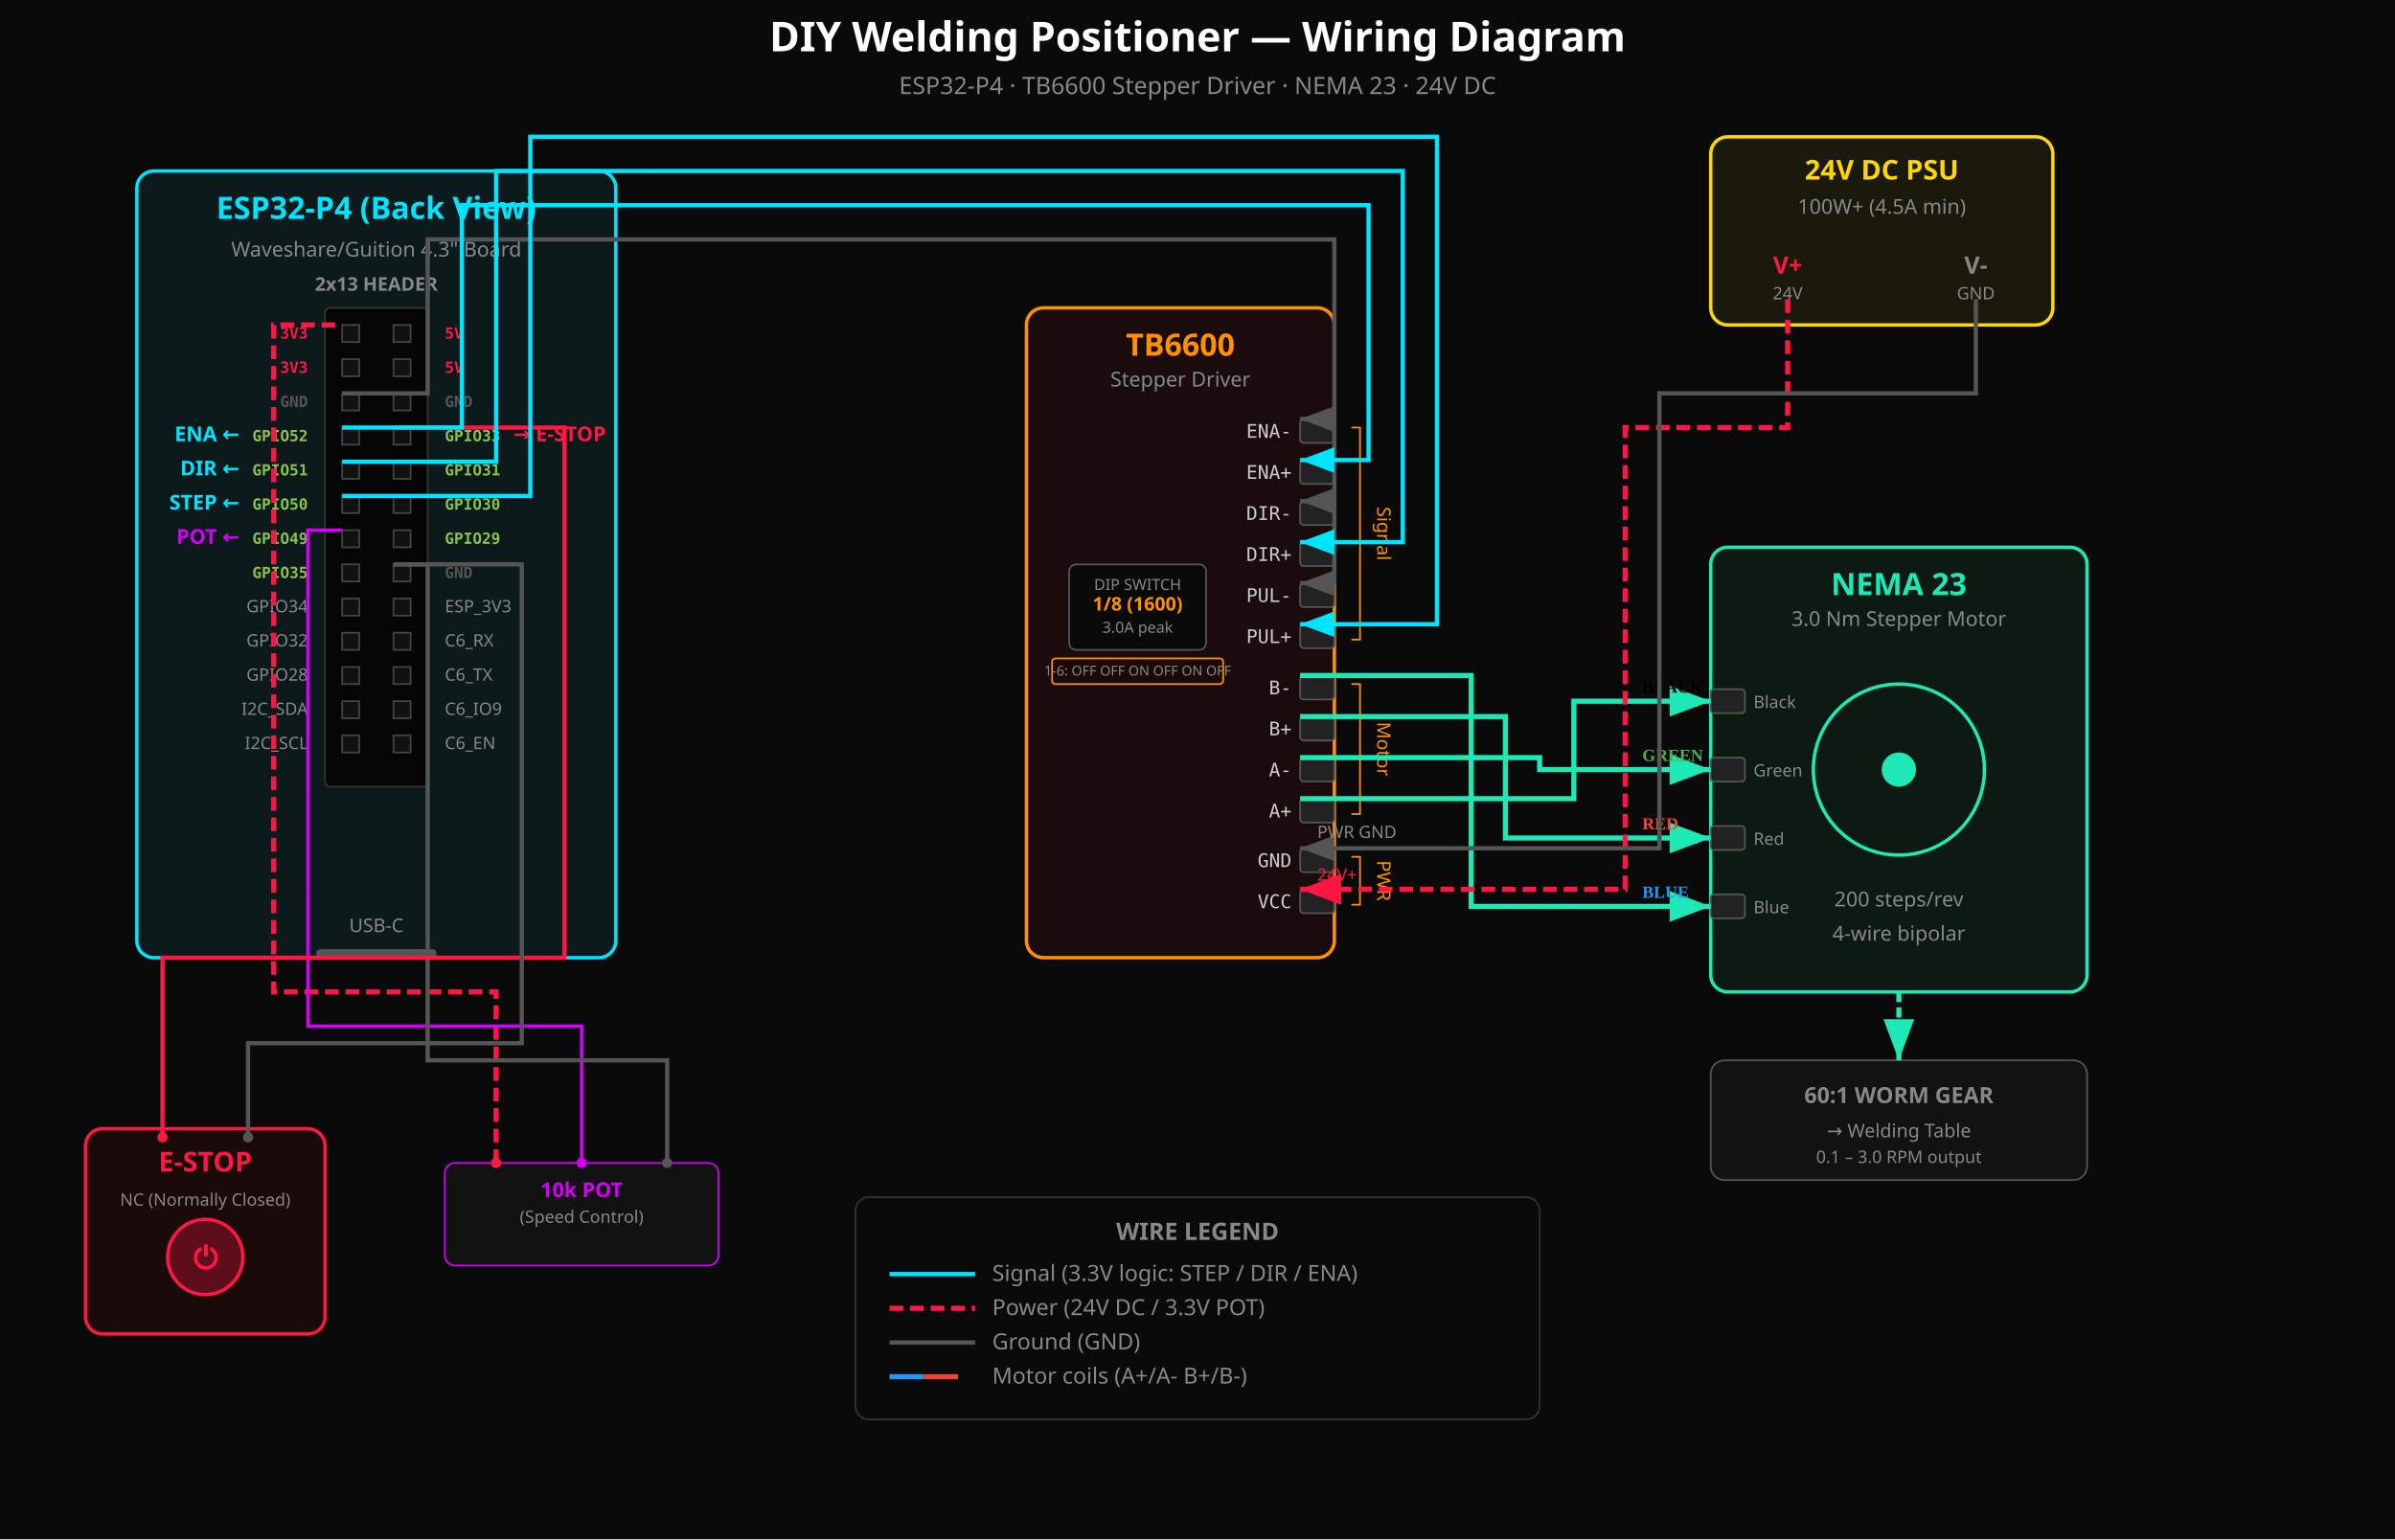
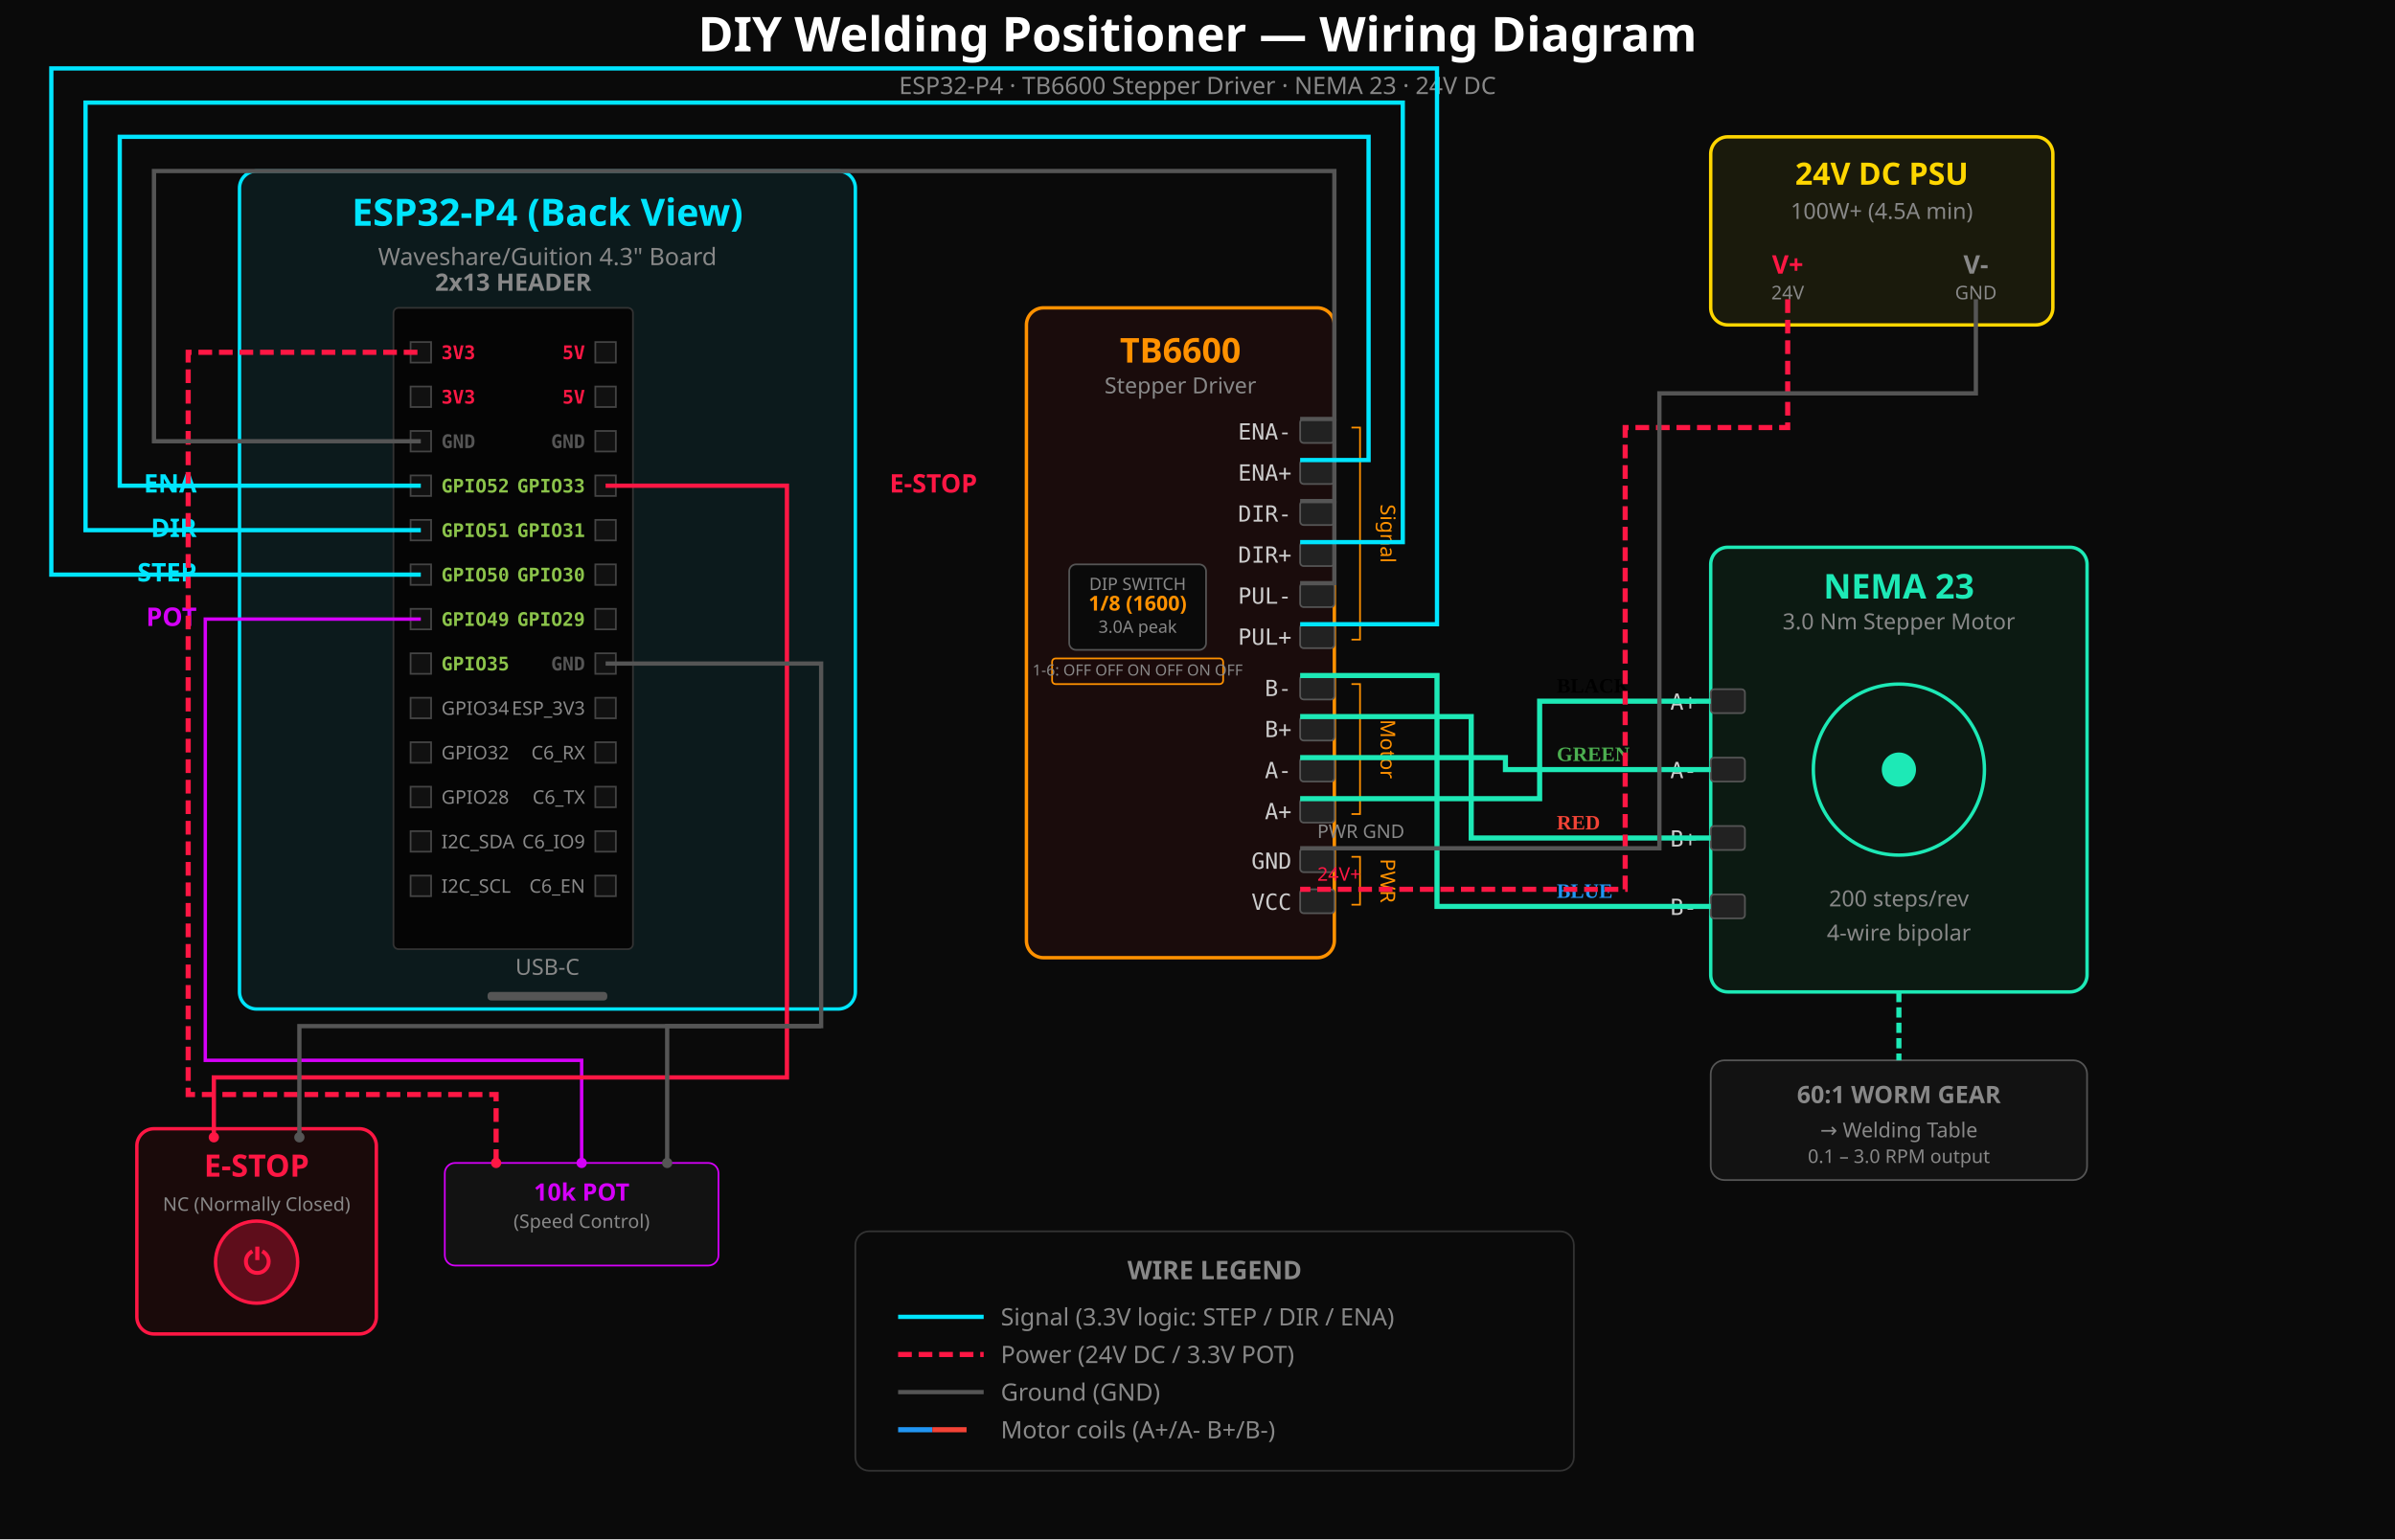
<svg xmlns="http://www.w3.org/2000/svg" viewBox="0 0 1400 900" width="1400" height="900">
  <defs>
    <style>
      .bg { fill: #0A0A0A; }
      .box { fill: #121212; stroke: #333; stroke-width: 2; rx: 10; }
      .box-esp { fill: #0c1a1c; stroke: #00E5FF; stroke-width: 2; rx: 10; }
      .box-tb { fill: #1a0c0c; stroke: #FF9100; stroke-width: 2; rx: 10; }
      .box-motor { fill: #0c1a12; stroke: #1DE9B6; stroke-width: 2; rx: 10; }
      .box-psu { fill: #1a1a0c; stroke: #FFD600; stroke-width: 2; rx: 10; }
      .wire-sig { stroke: #00E5FF; stroke-width: 2.5; fill: none; }
      .wire-pwr { stroke: #FF1744; stroke-width: 3; fill: none; stroke-dasharray: 8,4; }
      .wire-gnd { stroke: #555; stroke-width: 2.5; fill: none; }
      .wire-motor { stroke: #1DE9B6; stroke-width: 3; fill: none; }
      .wire-estop { stroke: #FF1744; stroke-width: 2.5; fill: none; }
      .wire-pot { stroke: #D500F9; stroke-width: 2; fill: none; }
      .t-main { fill: #FFF; font-family: sans-serif; font-weight: bold; }
      .t-dim { fill: #888; font-family: sans-serif; }
      .t-cyan { fill: #00E5FF; font-family: sans-serif; }
      .t-amber { fill: #FF9100; font-family: sans-serif; }
      .t-teal { fill: #1DE9B6; font-family: sans-serif; }
      .t-red { fill: #FF1744; font-family: sans-serif; }
      .t-yellow { fill: #FFD600; font-family: sans-serif; }
      .t-purple { fill: #D500F9; font-family: sans-serif; }
      .pin { fill: #222; stroke: #555; stroke-width: 1; }
-       .pin-label { fill: #CCC; font-family: monospace; font-size: 11px; }
+       .pin-label { fill: #CCC; font-family: monospace; font-size: 13px; }
      .header-pin { fill: #111; stroke: #444; stroke-width: 1; }
      .header-bg { fill: #050505; stroke: #333; stroke-width: 1; rx: 3; }
-       .label-gnd { fill: #555; font-size: 9px; font-family: monospace; font-weight: bold; }
-       .label-3v3 { fill: #FF1744; font-size: 9px; font-family: monospace; font-weight: bold; }
-       .label-gpio { fill: #8BC34A; font-size: 9px; font-family: monospace; font-weight: bold; }
+       .label-gnd { fill: #555; font-size: 11px; font-family: monospace; font-weight: bold; }
+       .label-3v3 { fill: #FF1744; font-size: 11px; font-family: monospace; font-weight: bold; }
+       .label-gpio { fill: #8BC34A; font-size: 11px; font-family: monospace; font-weight: bold; }
    </style>
-     <marker id="arrowCyan" markerWidth="8" markerHeight="6" refX="8" refY="3" orient="auto">
-       <path d="M0,0 L8,3 L0,6 Z" fill="#00E5FF" />
-     </marker>
-     <marker id="arrowGnd" markerWidth="8" markerHeight="6" refX="8" refY="3" orient="auto">
-       <path d="M0,0 L8,3 L0,6 Z" fill="#555" />
-     </marker>
-     <marker id="arrowMotor" markerWidth="8" markerHeight="6" refX="8" refY="3" orient="auto">
-       <path d="M0,0 L8,3 L0,6 Z" fill="#1DE9B6" />
-     </marker>
-     <marker id="arrowPwr" markerWidth="8" markerHeight="6" refX="8" refY="3" orient="auto">
-       <path d="M0,0 L8,3 L0,6 Z" fill="#FF1744" />
-     </marker>
  </defs>
  <rect width="1400" height="900" class="bg" />
-   <text x="700" y="30" class="t-main" font-size="24" text-anchor="middle">DIY Welding Positioner — Wiring Diagram</text>
+   <text x="700" y="30" class="t-main" font-size="28" text-anchor="middle">DIY Welding Positioner — Wiring Diagram</text>
  <text x="700" y="55" class="t-dim" font-size="14" text-anchor="middle">ESP32-P4 · TB6600 Stepper Driver · NEMA 23 · 24V DC</text>
-   <g transform="translate(80, 100)">
-     <rect width="280" height="460" class="box-esp" rx="10" />
-     <text x="140" y="28" class="t-cyan" font-size="18" text-anchor="middle" font-weight="bold">ESP32-P4 (Back View)</text>
-     <text x="140" y="50" class="t-dim" font-size="12" text-anchor="middle">Waveshare/Guition 4.3" Board</text>
-     <rect x="105" y="455" width="70" height="5" rx="2" fill="#555" />
-     <text x="140" y="445" class="t-dim" font-size="11" text-anchor="middle">USB-C</text>
-     <rect x="110" y="80" width="60" height="280" class="header-bg" />
-     <text x="140" y="70" class="t-dim" font-size="11" text-anchor="middle" font-weight="bold">2x13 HEADER</text>
-     <text x="100" y="98" class="label-3v3" text-anchor="end">3V3</text>
-     <rect x="120" y="90" width="10" height="10" class="header-pin" />
-     <rect x="150" y="90" width="10" height="10" class="header-pin" />
-     <text x="180" y="98" class="label-3v3" text-anchor="start">5V</text>
-     <text x="100" y="118" class="label-3v3" text-anchor="end">3V3</text>
-     <rect x="120" y="110" width="10" height="10" class="header-pin" />
-     <rect x="150" y="110" width="10" height="10" class="header-pin" />
-     <text x="180" y="118" class="label-3v3" text-anchor="start">5V</text>
-     <text x="100" y="138" class="label-gnd" text-anchor="end">GND</text>
-     <rect x="120" y="130" width="10" height="10" class="header-pin" fill="#555" />
-     <rect x="150" y="130" width="10" height="10" class="header-pin" fill="#555" />
-     <text x="180" y="138" class="label-gnd" text-anchor="start">GND</text>
-     <text x="100" y="158" class="label-gpio" text-anchor="end">GPIO52</text>
-     <rect x="120" y="150" width="10" height="10" class="header-pin" />
-     <rect x="150" y="150" width="10" height="10" class="header-pin" />
-     <text x="180" y="158" class="label-gpio" text-anchor="start">GPIO33</text>
-     <text x="100" y="178" class="label-gpio" text-anchor="end">GPIO51</text>
-     <rect x="120" y="170" width="10" height="10" class="header-pin" />
-     <rect x="150" y="170" width="10" height="10" class="header-pin" />
-     <text x="180" y="178" class="label-gpio" text-anchor="start">GPIO31</text>
-     <text x="100" y="198" class="label-gpio" text-anchor="end">GPIO50</text>
-     <rect x="120" y="190" width="10" height="10" class="header-pin" />
-     <rect x="150" y="190" width="10" height="10" class="header-pin" />
-     <text x="180" y="198" class="label-gpio" text-anchor="start">GPIO30</text>
-     <text x="100" y="218" class="label-gpio" text-anchor="end">GPIO49</text>
-     <rect x="120" y="210" width="10" height="10" class="header-pin" />
-     <rect x="150" y="210" width="10" height="10" class="header-pin" />
-     <text x="180" y="218" class="label-gpio" text-anchor="start">GPIO29</text>
-     <text x="100" y="238" class="label-gpio" text-anchor="end">GPIO35</text>
-     <rect x="120" y="230" width="10" height="10" class="header-pin" />
-     <rect x="150" y="230" width="10" height="10" class="header-pin" fill="#555" />
-     <text x="180" y="238" class="label-gnd" text-anchor="start">GND</text>
-     <text x="100" y="258" class="t-dim" font-size="10" text-anchor="end">GPIO34</text>
-     <rect x="120" y="250" width="10" height="10" class="header-pin" />
-     <rect x="150" y="250" width="10" height="10" class="header-pin" />
-     <text x="180" y="258" class="t-dim" font-size="10" text-anchor="start">ESP_3V3</text>
-     <text x="100" y="278" class="t-dim" font-size="10" text-anchor="end">GPIO32</text>
-     <rect x="120" y="270" width="10" height="10" class="header-pin" />
-     <rect x="150" y="270" width="10" height="10" class="header-pin" />
-     <text x="180" y="278" class="t-dim" font-size="10" text-anchor="start">C6_RX</text>
-     <text x="100" y="298" class="t-dim" font-size="10" text-anchor="end">GPIO28</text>
-     <rect x="120" y="290" width="10" height="10" class="header-pin" />
-     <rect x="150" y="290" width="10" height="10" class="header-pin" />
-     <text x="180" y="298" class="t-dim" font-size="10" text-anchor="start">C6_TX</text>
-     <text x="100" y="318" class="t-dim" font-size="10" text-anchor="end">I2C_SDA</text>
-     <rect x="120" y="310" width="10" height="10" class="header-pin" />
-     <rect x="150" y="310" width="10" height="10" class="header-pin" />
-     <text x="180" y="318" class="t-dim" font-size="10" text-anchor="start">C6_IO9</text>
-     <text x="100" y="338" class="t-dim" font-size="10" text-anchor="end">I2C_SCL</text>
-     <rect x="120" y="330" width="10" height="10" class="header-pin" />
-     <rect x="150" y="330" width="10" height="10" class="header-pin" />
-     <text x="180" y="338" class="t-dim" font-size="10" text-anchor="start">C6_EN</text>
-     <text x="60" y="158" class="t-cyan" font-size="12" text-anchor="end" font-weight="bold">ENA ←</text>
-     <text x="60" y="178" class="t-cyan" font-size="12" text-anchor="end" font-weight="bold">DIR ←</text>
-     <text x="60" y="198" class="t-cyan" font-size="12" text-anchor="end" font-weight="bold">STEP ←</text>
-     <text x="60" y="218" class="t-purple" font-size="12" text-anchor="end" font-weight="bold">POT ←</text>
-     <text x="220" y="158" class="t-red" font-size="12" text-anchor="start" font-weight="bold">→ E-STOP</text>
-   </g>
+   <g transform="translate(140, 100)">
+     <rect width="360" height="490" class="box-esp" rx="10" />
+     <text x="180" y="32" class="t-cyan" font-size="22" text-anchor="middle" font-weight="bold">ESP32-P4 (Back View)</text>
+     <text x="180" y="55" class="t-dim" font-size="14" text-anchor="middle">Waveshare/Guition 4.3" Board</text>
+     <rect x="145" y="480" width="70" height="5" rx="2" fill="#555" />
+     <text x="180" y="470" class="t-dim" font-size="13" text-anchor="middle">USB-C</text>
+     <rect x="90" y="80" width="140" height="375" class="header-bg" />
+     <text x="160" y="70" class="t-dim" font-size="14" text-anchor="middle" font-weight="bold">2x13 HEADER</text>
+     <rect x="100" y="100" width="12" height="12" class="header-pin" />
+     <text x="118" y="110" class="label-3v3" text-anchor="start">3V3</text>
+     <text x="202" y="110" class="label-3v3" text-anchor="end">5V</text>
+     <rect x="208" y="100" width="12" height="12" class="header-pin" />
+     <rect x="100" y="126" width="12" height="12" class="header-pin" />
+     <text x="118" y="136" class="label-3v3" text-anchor="start">3V3</text>
+     <text x="202" y="136" class="label-3v3" text-anchor="end">5V</text>
+     <rect x="208" y="126" width="12" height="12" class="header-pin" />
+     <rect x="100" y="152" width="12" height="12" class="header-pin" fill="#555" />
+     <text x="118" y="162" class="label-gnd" text-anchor="start">GND</text>
+     <text x="202" y="162" class="label-gnd" text-anchor="end">GND</text>
+     <rect x="208" y="152" width="12" height="12" class="header-pin" fill="#555" />
+     <rect x="100" y="178" width="12" height="12" class="header-pin" />
+     <text x="118" y="188" class="label-gpio" text-anchor="start">GPIO52</text>
+     <text x="202" y="188" class="label-gpio" text-anchor="end">GPIO33</text>
+     <rect x="208" y="178" width="12" height="12" class="header-pin" />
+     <rect x="100" y="204" width="12" height="12" class="header-pin" />
+     <text x="118" y="214" class="label-gpio" text-anchor="start">GPIO51</text>
+     <text x="202" y="214" class="label-gpio" text-anchor="end">GPIO31</text>
+     <rect x="208" y="204" width="12" height="12" class="header-pin" />
+     <rect x="100" y="230" width="12" height="12" class="header-pin" />
+     <text x="118" y="240" class="label-gpio" text-anchor="start">GPIO50</text>
+     <text x="202" y="240" class="label-gpio" text-anchor="end">GPIO30</text>
+     <rect x="208" y="230" width="12" height="12" class="header-pin" />
+     <rect x="100" y="256" width="12" height="12" class="header-pin" />
+     <text x="118" y="266" class="label-gpio" text-anchor="start">GPIO49</text>
+     <text x="202" y="266" class="label-gpio" text-anchor="end">GPIO29</text>
+     <rect x="208" y="256" width="12" height="12" class="header-pin" />
+     <rect x="100" y="282" width="12" height="12" class="header-pin" />
+     <text x="118" y="292" class="label-gpio" text-anchor="start">GPIO35</text>
+     <text x="202" y="292" class="label-gnd" text-anchor="end">GND</text>
+     <rect x="208" y="282" width="12" height="12" class="header-pin" fill="#555" />
+     <rect x="100" y="308" width="12" height="12" class="header-pin" />
+     <text x="118" y="318" class="t-dim" font-size="11" text-anchor="start">GPIO34</text>
+     <text x="202" y="318" class="t-dim" font-size="11" text-anchor="end">ESP_3V3</text>
+     <rect x="208" y="308" width="12" height="12" class="header-pin" />
+     <rect x="100" y="334" width="12" height="12" class="header-pin" />
+     <text x="118" y="344" class="t-dim" font-size="11" text-anchor="start">GPIO32</text>
+     <text x="202" y="344" class="t-dim" font-size="11" text-anchor="end">C6_RX</text>
+     <rect x="208" y="334" width="12" height="12" class="header-pin" />
+     <rect x="100" y="360" width="12" height="12" class="header-pin" />
+     <text x="118" y="370" class="t-dim" font-size="11" text-anchor="start">GPIO28</text>
+     <text x="202" y="370" class="t-dim" font-size="11" text-anchor="end">C6_TX</text>
+     <rect x="208" y="360" width="12" height="12" class="header-pin" />
+     <rect x="100" y="386" width="12" height="12" class="header-pin" />
+     <text x="118" y="396" class="t-dim" font-size="11" text-anchor="start">I2C_SDA</text>
+     <text x="202" y="396" class="t-dim" font-size="11" text-anchor="end">C6_IO9</text>
+     <rect x="208" y="386" width="12" height="12" class="header-pin" />
+     <rect x="100" y="412" width="12" height="12" class="header-pin" />
+     <text x="118" y="422" class="t-dim" font-size="11" text-anchor="start">I2C_SCL</text>
+     <text x="202" y="422" class="t-dim" font-size="11" text-anchor="end">C6_EN</text>
+     <rect x="208" y="412" width="12" height="12" class="header-pin" />
+   </g>
+   <text x="115" y="288" class="t-cyan" font-size="15" text-anchor="end" font-weight="bold">ENA</text>
+   <text x="115" y="314" class="t-cyan" font-size="15" text-anchor="end" font-weight="bold">DIR</text>
+   <text x="115" y="340" class="t-cyan" font-size="15" text-anchor="end" font-weight="bold">STEP</text>
+   <text x="115" y="366" class="t-purple" font-size="15" text-anchor="end" font-weight="bold">POT</text>
+   <text x="520" y="288" class="t-red" font-size="15" text-anchor="start" font-weight="bold">E-STOP</text>
  <g transform="translate(600, 180)">
    <rect width="180" height="380" class="box-tb" rx="10" />
-     <text x="90" y="28" class="t-amber" font-size="18" text-anchor="middle" font-weight="bold">TB6600</text>
-     <text x="90" y="46" class="t-dim" font-size="12" text-anchor="middle">Stepper Driver</text>
+     <text x="90" y="32" class="t-amber" font-size="20" text-anchor="middle" font-weight="bold">TB6600</text>
+     <text x="90" y="50" class="t-dim" font-size="13" text-anchor="middle">Stepper Driver</text>
    <rect x="160" y="65" width="20" height="14" class="pin" rx="2" fill="#2E7D32" />
-     <text x="155" y="76" class="pin-label" text-anchor="end">ENA-</text>
+     <text x="155" y="77" class="pin-label" text-anchor="end">ENA-</text>
    <rect x="160" y="89" width="20" height="14" class="pin" rx="2" fill="#2E7D32" />
-     <text x="155" y="100" class="pin-label" text-anchor="end">ENA+</text>
+     <text x="155" y="101" class="pin-label" text-anchor="end">ENA+</text>
    <rect x="160" y="113" width="20" height="14" class="pin" rx="2" fill="#2E7D32" />
-     <text x="155" y="124" class="pin-label" text-anchor="end">DIR-</text>
+     <text x="155" y="125" class="pin-label" text-anchor="end">DIR-</text>
    <rect x="160" y="137" width="20" height="14" class="pin" rx="2" fill="#2E7D32" />
-     <text x="155" y="148" class="pin-label" text-anchor="end">DIR+</text>
+     <text x="155" y="149" class="pin-label" text-anchor="end">DIR+</text>
    <rect x="160" y="161" width="20" height="14" class="pin" rx="2" fill="#2E7D32" />
-     <text x="155" y="172" class="pin-label" text-anchor="end">PUL-</text>
+     <text x="155" y="173" class="pin-label" text-anchor="end">PUL-</text>
    <rect x="160" y="185" width="20" height="14" class="pin" rx="2" fill="#2E7D32" />
-     <text x="155" y="196" class="pin-label" text-anchor="end">PUL+</text>
+     <text x="155" y="197" class="pin-label" text-anchor="end">PUL+</text>
    <rect x="160" y="215" width="20" height="14" class="pin" rx="2" fill="#2E7D32" />
-     <text x="155" y="226" class="pin-label" text-anchor="end">B-</text>
+     <text x="155" y="227" class="pin-label" text-anchor="end">B-</text>
    <rect x="160" y="239" width="20" height="14" class="pin" rx="2" fill="#2E7D32" />
-     <text x="155" y="250" class="pin-label" text-anchor="end">B+</text>
+     <text x="155" y="251" class="pin-label" text-anchor="end">B+</text>
    <rect x="160" y="263" width="20" height="14" class="pin" rx="2" fill="#2E7D32" />
-     <text x="155" y="274" class="pin-label" text-anchor="end">A-</text>
+     <text x="155" y="275" class="pin-label" text-anchor="end">A-</text>
    <rect x="160" y="287" width="20" height="14" class="pin" rx="2" fill="#2E7D32" />
-     <text x="155" y="298" class="pin-label" text-anchor="end">A+</text>
+     <text x="155" y="299" class="pin-label" text-anchor="end">A+</text>
    <rect x="160" y="316" width="20" height="14" class="pin" rx="2" fill="#2E7D32" />
-     <text x="155" y="327" class="pin-label" text-anchor="end">GND</text>
+     <text x="155" y="328" class="pin-label" text-anchor="end">GND</text>
    <rect x="160" y="340" width="20" height="14" class="pin" rx="2" fill="#2E7D32" />
-     <text x="155" y="351" class="pin-label" text-anchor="end">VCC</text>
+     <text x="155" y="352" class="pin-label" text-anchor="end">VCC</text>
    <path d="M 190 70 L 195 70 L 195 194 L 190 194" fill="none" stroke="#FF9100" stroke-width="1" />
-     <text x="205" y="132" class="t-amber" font-size="11" transform="rotate(90, 205, 132)" text-anchor="middle">Signal</text>
+     <text x="207" y="132" class="t-amber" font-size="12" transform="rotate(90, 207, 132)" text-anchor="middle">Signal</text>
    <path d="M 190 220 L 195 220 L 195 296 L 190 296" fill="none" stroke="#FF9100" stroke-width="1" />
-     <text x="205" y="258" class="t-amber" font-size="11" transform="rotate(90, 205, 258)" text-anchor="middle">Motor</text>
+     <text x="207" y="258" class="t-amber" font-size="12" transform="rotate(90, 207, 258)" text-anchor="middle">Motor</text>
    <path d="M 190 321 L 195 321 L 195 349 L 190 349" fill="none" stroke="#FF9100" stroke-width="1" />
-     <text x="205" y="335" class="t-amber" font-size="11" transform="rotate(90, 205, 335)" text-anchor="middle">PWR</text>
+     <text x="207" y="335" class="t-amber" font-size="12" transform="rotate(90, 207, 335)" text-anchor="middle">PWR</text>
    <rect x="25" y="150" width="80" height="50" rx="4" fill="#0a0a0a" stroke="#555" stroke-width="1" />
-     <text x="65" y="165" class="t-dim" font-size="9" text-anchor="middle">DIP SWITCH</text>
-     <text x="65" y="177" class="t-amber" font-size="11" text-anchor="middle" font-weight="bold">1/8 (1600)</text>
-     <text x="65" y="190" class="t-dim" font-size="9" text-anchor="middle">3.0A peak</text>
+     <text x="65" y="165" class="t-dim" font-size="10" text-anchor="middle">DIP SWITCH</text>
+     <text x="65" y="177" class="t-amber" font-size="12" text-anchor="middle" font-weight="bold">1/8 (1600)</text>
+     <text x="65" y="190" class="t-dim" font-size="10" text-anchor="middle">3.0A peak</text>
    <rect x="15" y="205" width="100" height="15" rx="2" fill="#1a0a0a" stroke="#FF9100" stroke-width="1" />
-     <text x="65" y="215" class="t-dim" font-size="8" text-anchor="middle">1-6: OFF OFF ON OFF ON OFF</text>
+     <text x="65" y="215" class="t-dim" font-size="9" text-anchor="middle">1-6: OFF OFF ON OFF ON OFF</text>
  </g>
  <g transform="translate(1000, 320)">
    <rect width="220" height="260" class="box-motor" rx="10" />
-     <text x="110" y="28" class="t-teal" font-size="18" text-anchor="middle" font-weight="bold">NEMA 23</text>
-     <text x="110" y="46" class="t-dim" font-size="12" text-anchor="middle">3.0 Nm Stepper Motor</text>
+     <text x="110" y="30" class="t-teal" font-size="20" text-anchor="middle" font-weight="bold">NEMA 23</text>
+     <text x="110" y="48" class="t-dim" font-size="13" text-anchor="middle">3.0 Nm Stepper Motor</text>
    <circle cx="110" cy="130" r="50" fill="none" stroke="#1DE9B6" stroke-width="2" />
    <circle cx="110" cy="130" r="10" fill="#1DE9B6" />
-     <text x="110" y="210" class="t-dim" font-size="12" text-anchor="middle">200 steps/rev</text>
-     <text x="110" y="230" class="t-dim" font-size="12" text-anchor="middle">4-wire bipolar</text>
+     <text x="110" y="210" class="t-dim" font-size="13" text-anchor="middle">200 steps/rev</text>
+     <text x="110" y="230" class="t-dim" font-size="13" text-anchor="middle">4-wire bipolar</text>
    <rect x="0" y="83" width="20" height="14" class="pin" rx="2" />
-     <text x="-5" y="94" class="pin-label" text-anchor="end">A+</text>
-     <text x="25" y="94" class="t-dim" font-size="10" text-anchor="start">Black</text>
+     <text x="-8" y="95" class="pin-label" text-anchor="end">A+</text>
    <rect x="0" y="123" width="20" height="14" class="pin" rx="2" />
-     <text x="-5" y="134" class="pin-label" text-anchor="end">A-</text>
-     <text x="25" y="134" class="t-dim" font-size="10" text-anchor="start">Green</text>
+     <text x="-8" y="135" class="pin-label" text-anchor="end">A-</text>
    <rect x="0" y="163" width="20" height="14" class="pin" rx="2" />
-     <text x="-5" y="174" class="pin-label" text-anchor="end">B+</text>
-     <text x="25" y="174" class="t-dim" font-size="10" text-anchor="start">Red</text>
+     <text x="-8" y="175" class="pin-label" text-anchor="end">B+</text>
    <rect x="0" y="203" width="20" height="14" class="pin" rx="2" />
-     <text x="-5" y="214" class="pin-label" text-anchor="end">B-</text>
-     <text x="25" y="214" class="t-dim" font-size="10" text-anchor="start">Blue</text>
+     <text x="-8" y="215" class="pin-label" text-anchor="end">B-</text>
  </g>
  <g transform="translate(1000, 80)">
    <rect width="200" height="110" class="box-psu" rx="10" />
-     <text x="100" y="25" class="t-yellow" font-size="16" text-anchor="middle" font-weight="bold">24V DC PSU</text>
-     <text x="100" y="45" class="t-dim" font-size="12" text-anchor="middle">100W+ (4.5A min)</text>
-     <text x="45" y="80" class="t-red" font-size="14" text-anchor="middle" font-weight="bold">V+</text>
-     <text x="45" y="95" class="t-dim" font-size="10" text-anchor="middle">24V</text>
-     <text x="155" y="80" class="t-dim" font-size="14" text-anchor="middle" font-weight="bold">V-</text>
-     <text x="155" y="95" class="t-dim" font-size="10" text-anchor="middle">GND</text>
-   </g>
-   <g transform="translate(50, 660)">
+     <text x="100" y="28" class="t-yellow" font-size="18" text-anchor="middle" font-weight="bold">24V DC PSU</text>
+     <text x="100" y="48" class="t-dim" font-size="13" text-anchor="middle">100W+ (4.5A min)</text>
+     <text x="45" y="80" class="t-red" font-size="15" text-anchor="middle" font-weight="bold">V+</text>
+     <text x="45" y="95" class="t-dim" font-size="11" text-anchor="middle">24V</text>
+     <text x="155" y="80" class="t-dim" font-size="15" text-anchor="middle" font-weight="bold">V-</text>
+     <text x="155" y="95" class="t-dim" font-size="11" text-anchor="middle">GND</text>
+   </g>
+   <g transform="translate(80, 660)">
    <rect width="140" height="120" rx="10" fill="#1a0a0a" stroke="#FF1744" stroke-width="2" />
-     <text x="70" y="25" class="t-red" font-size="16" text-anchor="middle" font-weight="bold">E-STOP</text>
-     <text x="70" y="45" class="t-dim" font-size="10" text-anchor="middle">NC (Normally Closed)</text>
-     <circle cx="70" cy="75" r="22" fill="#FF1744" fill-opacity="0.3" stroke="#FF1744" stroke-width="2" />
-     <text x="70" y="82" class="t-red" font-size="18" text-anchor="middle" font-weight="bold">⏻</text>
+     <text x="70" y="28" class="t-red" font-size="18" text-anchor="middle" font-weight="bold">E-STOP</text>
+     <text x="70" y="48" class="t-dim" font-size="11" text-anchor="middle">NC (Normally Closed)</text>
+     <circle cx="70" cy="78" r="24" fill="#FF1744" fill-opacity="0.3" stroke="#FF1744" stroke-width="2" />
+     <text x="70" y="85" class="t-red" font-size="20" text-anchor="middle" font-weight="bold">⏻</text>
    <circle cx="45" cy="5" r="3" fill="#FF1744" />
    <circle cx="95" cy="5" r="3" fill="#555" />
  </g>
  <g transform="translate(260, 680)">
    <rect width="160" height="60" rx="6" fill="#121212" stroke="#D500F9" stroke-width="1" />
-     <text x="80" y="20" class="t-purple" font-size="12" text-anchor="middle" font-weight="bold">10k POT</text>
-     <text x="80" y="35" class="t-dim" font-size="10" text-anchor="middle">(Speed Control)</text>
+     <text x="80" y="22" class="t-purple" font-size="14" text-anchor="middle" font-weight="bold">10k POT</text>
+     <text x="80" y="38" class="t-dim" font-size="11" text-anchor="middle">(Speed Control)</text>
    <circle cx="30" cy="0" r="3" fill="#FF1744" />
    <circle cx="80" cy="0" r="3" fill="#D500F9" />
    <circle cx="130" cy="0" r="3" fill="#555" />
  </g>
-   <path d="M 290 680 L 290 580 L 160 580 L 160 190 L 200 190" class="wire-pwr" />
-   <path d="M 340 680 L 340 600 L 180 600 L 180 310 L 200 310" class="wire-pot" />
-   <path d="M 390 680 L 390 620 L 250 620 L 250 330 L 230 330" class="wire-gnd" />
-   <path d="M 95 665 L 95 560 L 330 560 L 330 250 L 230 250" class="wire-estop" />
-   <path d="M 145 665 L 145 610 L 305 610 L 305 330 L 230 330" class="wire-gnd" />
-   <path d="M 200 230 L 250 230 L 250 140 L 780 140 L 780 245 L 760 245" class="wire-gnd" marker-end="url(#arrowGnd)" />
-   <path d="M 780 245 L 780 293 L 760 293" class="wire-gnd" marker-end="url(#arrowGnd)" />
-   <path d="M 780 293 L 780 341 L 760 341" class="wire-gnd" marker-end="url(#arrowGnd)" />
-   <path d="M 200 250 L 270 250 L 270 120 L 800 120 L 800 269 L 760 269" class="wire-sig" marker-end="url(#arrowCyan)" />
-   <path d="M 200 270 L 290 270 L 290 100 L 820 100 L 820 317 L 760 317" class="wire-sig" marker-end="url(#arrowCyan)" />
-   <path d="M 200 290 L 310 290 L 310 80 L 840 80 L 840 365 L 760 365" class="wire-sig" marker-end="url(#arrowCyan)" />
-   <path d="M 760 395 L 860 395 L 860 530 L 1000 530" class="wire-motor" stroke="#2196F3" marker-end="url(#arrowMotor)" />
-   <path d="M 760 419 L 880 419 L 880 490 L 1000 490" class="wire-motor" stroke="#F44336" marker-end="url(#arrowMotor)" />
-   <path d="M 760 443 L 900 443 L 900 450 L 1000 450" class="wire-motor" stroke="#4CAF50" marker-end="url(#arrowMotor)" />
-   <path d="M 760 467 L 920 467 L 920 410 L 1000 410" class="wire-motor" stroke="#000000" marker-end="url(#arrowMotor)" />
-   <text x="960" y="405" fill="#000000" font-size="10" font-weight="bold">BLACK</text>
-   <text x="960" y="445" fill="#4CAF50" font-size="10" font-weight="bold">GREEN</text>
-   <text x="960" y="485" fill="#F44336" font-size="10" font-weight="bold">RED</text>
-   <text x="960" y="525" fill="#2196F3" font-size="10" font-weight="bold">BLUE</text>
+   <path d="M 290 680 L 290 640 L 110 640 L 110 206 L 246 206" class="wire-pwr" />
+   <path d="M 340 680 L 340 620 L 120 620 L 120 362 L 246 362" class="wire-pot" />
+   <path d="M 125 665 L 125 630 L 460 630 L 460 284 L 354 284" class="wire-estop" />
+   <path d="M 175 665 L 175 600 L 480 600 L 480 388 L 354 388" class="wire-gnd" />
+   <path d="M 390 680 L 390 600 L 480 600" class="wire-gnd" />
+   <path d="M 246 258 L 90 258 L 90 100 L 780 100 L 780 245 L 760 245" class="wire-gnd" />
+   <path d="M 780 245 L 780 293 L 760 293" class="wire-gnd" />
+   <path d="M 780 293 L 780 341 L 760 341" class="wire-gnd" />
+   <path d="M 246 284 L 70 284 L 70 80 L 800 80 L 800 269 L 760 269" class="wire-sig" />
+   <path d="M 246 310 L 50 310 L 50 60 L 820 60 L 820 317 L 760 317" class="wire-sig" />
+   <path d="M 246 336 L 30 336 L 30 40 L 840 40 L 840 365 L 760 365" class="wire-sig" />
+   <path d="M 760 395 L 840 395 L 840 530 L 1000 530" class="wire-motor" stroke="#2196F3" />
+   <text x="910" y="525" fill="#2196F3" font-size="12" font-weight="bold">BLUE</text>
+   <path d="M 760 419 L 860 419 L 860 490 L 1000 490" class="wire-motor" stroke="#F44336" />
+   <text x="910" y="485" fill="#F44336" font-size="12" font-weight="bold">RED</text>
+   <path d="M 760 443 L 880 443 L 880 450 L 1000 450" class="wire-motor" stroke="#4CAF50" />
+   <text x="910" y="445" fill="#4CAF50" font-size="12" font-weight="bold">GREEN</text>
+   <path d="M 760 467 L 900 467 L 900 410 L 1000 410" class="wire-motor" stroke="#000000" />
+   <text x="910" y="405" fill="#000000" font-size="12" font-weight="bold">BLACK</text>
  <g transform="translate(1000, 620)">
    <rect width="220" height="70" rx="8" fill="#121212" stroke="#555" stroke-width="1" />
-     <text x="110" y="25" class="t-dim" font-size="13" text-anchor="middle" font-weight="bold">60:1 WORM GEAR</text>
-     <text x="110" y="45" class="t-dim" font-size="11" text-anchor="middle">→ Welding Table</text>
-     <text x="110" y="60" class="t-dim" font-size="10" text-anchor="middle">0.1 – 3.0 RPM output</text>
-   </g>
-   <path d="M 1110 580 L 1110 620" class="wire-motor" marker-end="url(#arrowMotor)" stroke-dasharray="6,3" />
-   <path d="M 1045 175 L 1045 250 L 950 250 L 950 520 L 760 520" class="wire-pwr" marker-end="url(#arrowPwr)" />
-   <text x="770" y="515" class="t-red" font-size="10">24V+</text>
-   <path d="M 1155 175 L 1155 230 L 970 230 L 970 496 L 760 496" class="wire-gnd" marker-end="url(#arrowGnd)" />
-   <text x="770" y="490" class="t-dim" font-size="10">PWR GND</text>
-   <g transform="translate(500, 700)">
-     <rect width="400" height="130" rx="8" fill="#0A0A0A" stroke="#333" stroke-width="1" />
-     <text x="200" y="25" class="t-dim" font-size="14" text-anchor="middle" font-weight="bold">WIRE LEGEND</text>
-     <line x1="20" y1="45" x2="70" y2="45" stroke="#00E5FF" stroke-width="2.5" />
-     <text x="80" y="49" class="t-dim" font-size="13">Signal (3.3V logic: STEP / DIR / ENA)</text>
-     <line x1="20" y1="65" x2="70" y2="65" stroke="#FF1744" stroke-width="3" stroke-dasharray="8,4" />
-     <text x="80" y="69" class="t-dim" font-size="13">Power (24V DC / 3.3V POT)</text>
-     <line x1="20" y1="85" x2="70" y2="85" stroke="#555" stroke-width="2.5" />
-     <text x="80" y="89" class="t-dim" font-size="13">Ground (GND)</text>
-     <line x1="20" y1="105" x2="40" y2="105" stroke="#2196F3" stroke-width="3" />
-     <line x1="40" y1="105" x2="60" y2="105" stroke="#F44336" stroke-width="3" />
-     <text x="80" y="109" class="t-dim" font-size="13">Motor coils (A+/A-  B+/B-)</text>
+     <text x="110" y="25" class="t-dim" font-size="14" text-anchor="middle" font-weight="bold">60:1 WORM GEAR</text>
+     <text x="110" y="45" class="t-dim" font-size="12" text-anchor="middle">→ Welding Table</text>
+     <text x="110" y="60" class="t-dim" font-size="11" text-anchor="middle">0.1 – 3.0 RPM output</text>
+   </g>
+   <path d="M 1110 580 L 1110 620" class="wire-motor" stroke-dasharray="6,3" />
+   <path d="M 1045 175 L 1045 250 L 950 250 L 950 520 L 760 520" class="wire-pwr" />
+   <text x="770" y="515" class="t-red" font-size="11">24V+</text>
+   <path d="M 1155 175 L 1155 230 L 970 230 L 970 496 L 760 496" class="wire-gnd" />
+   <text x="770" y="490" class="t-dim" font-size="11">PWR GND</text>
+   <g transform="translate(500, 720)">
+     <rect width="420" height="140" rx="8" fill="#0A0A0A" stroke="#333" stroke-width="1" />
+     <text x="210" y="28" class="t-dim" font-size="15" text-anchor="middle" font-weight="bold">WIRE LEGEND</text>
+     <line x1="25" y1="50" x2="75" y2="50" stroke="#00E5FF" stroke-width="2.5" />
+     <text x="85" y="55" class="t-dim" font-size="14">Signal (3.3V logic: STEP / DIR / ENA)</text>
+     <line x1="25" y1="72" x2="75" y2="72" stroke="#FF1744" stroke-width="3" stroke-dasharray="8,4" />
+     <text x="85" y="77" class="t-dim" font-size="14">Power (24V DC / 3.3V POT)</text>
+     <line x1="25" y1="94" x2="75" y2="94" stroke="#555" stroke-width="2.5" />
+     <text x="85" y="99" class="t-dim" font-size="14">Ground (GND)</text>
+     <line x1="25" y1="116" x2="45" y2="116" stroke="#2196F3" stroke-width="3" />
+     <line x1="45" y1="116" x2="65" y2="116" stroke="#F44336" stroke-width="3" />
+     <text x="85" y="121" class="t-dim" font-size="14">Motor coils (A+/A-  B+/B-)</text>
  </g>
</svg>
